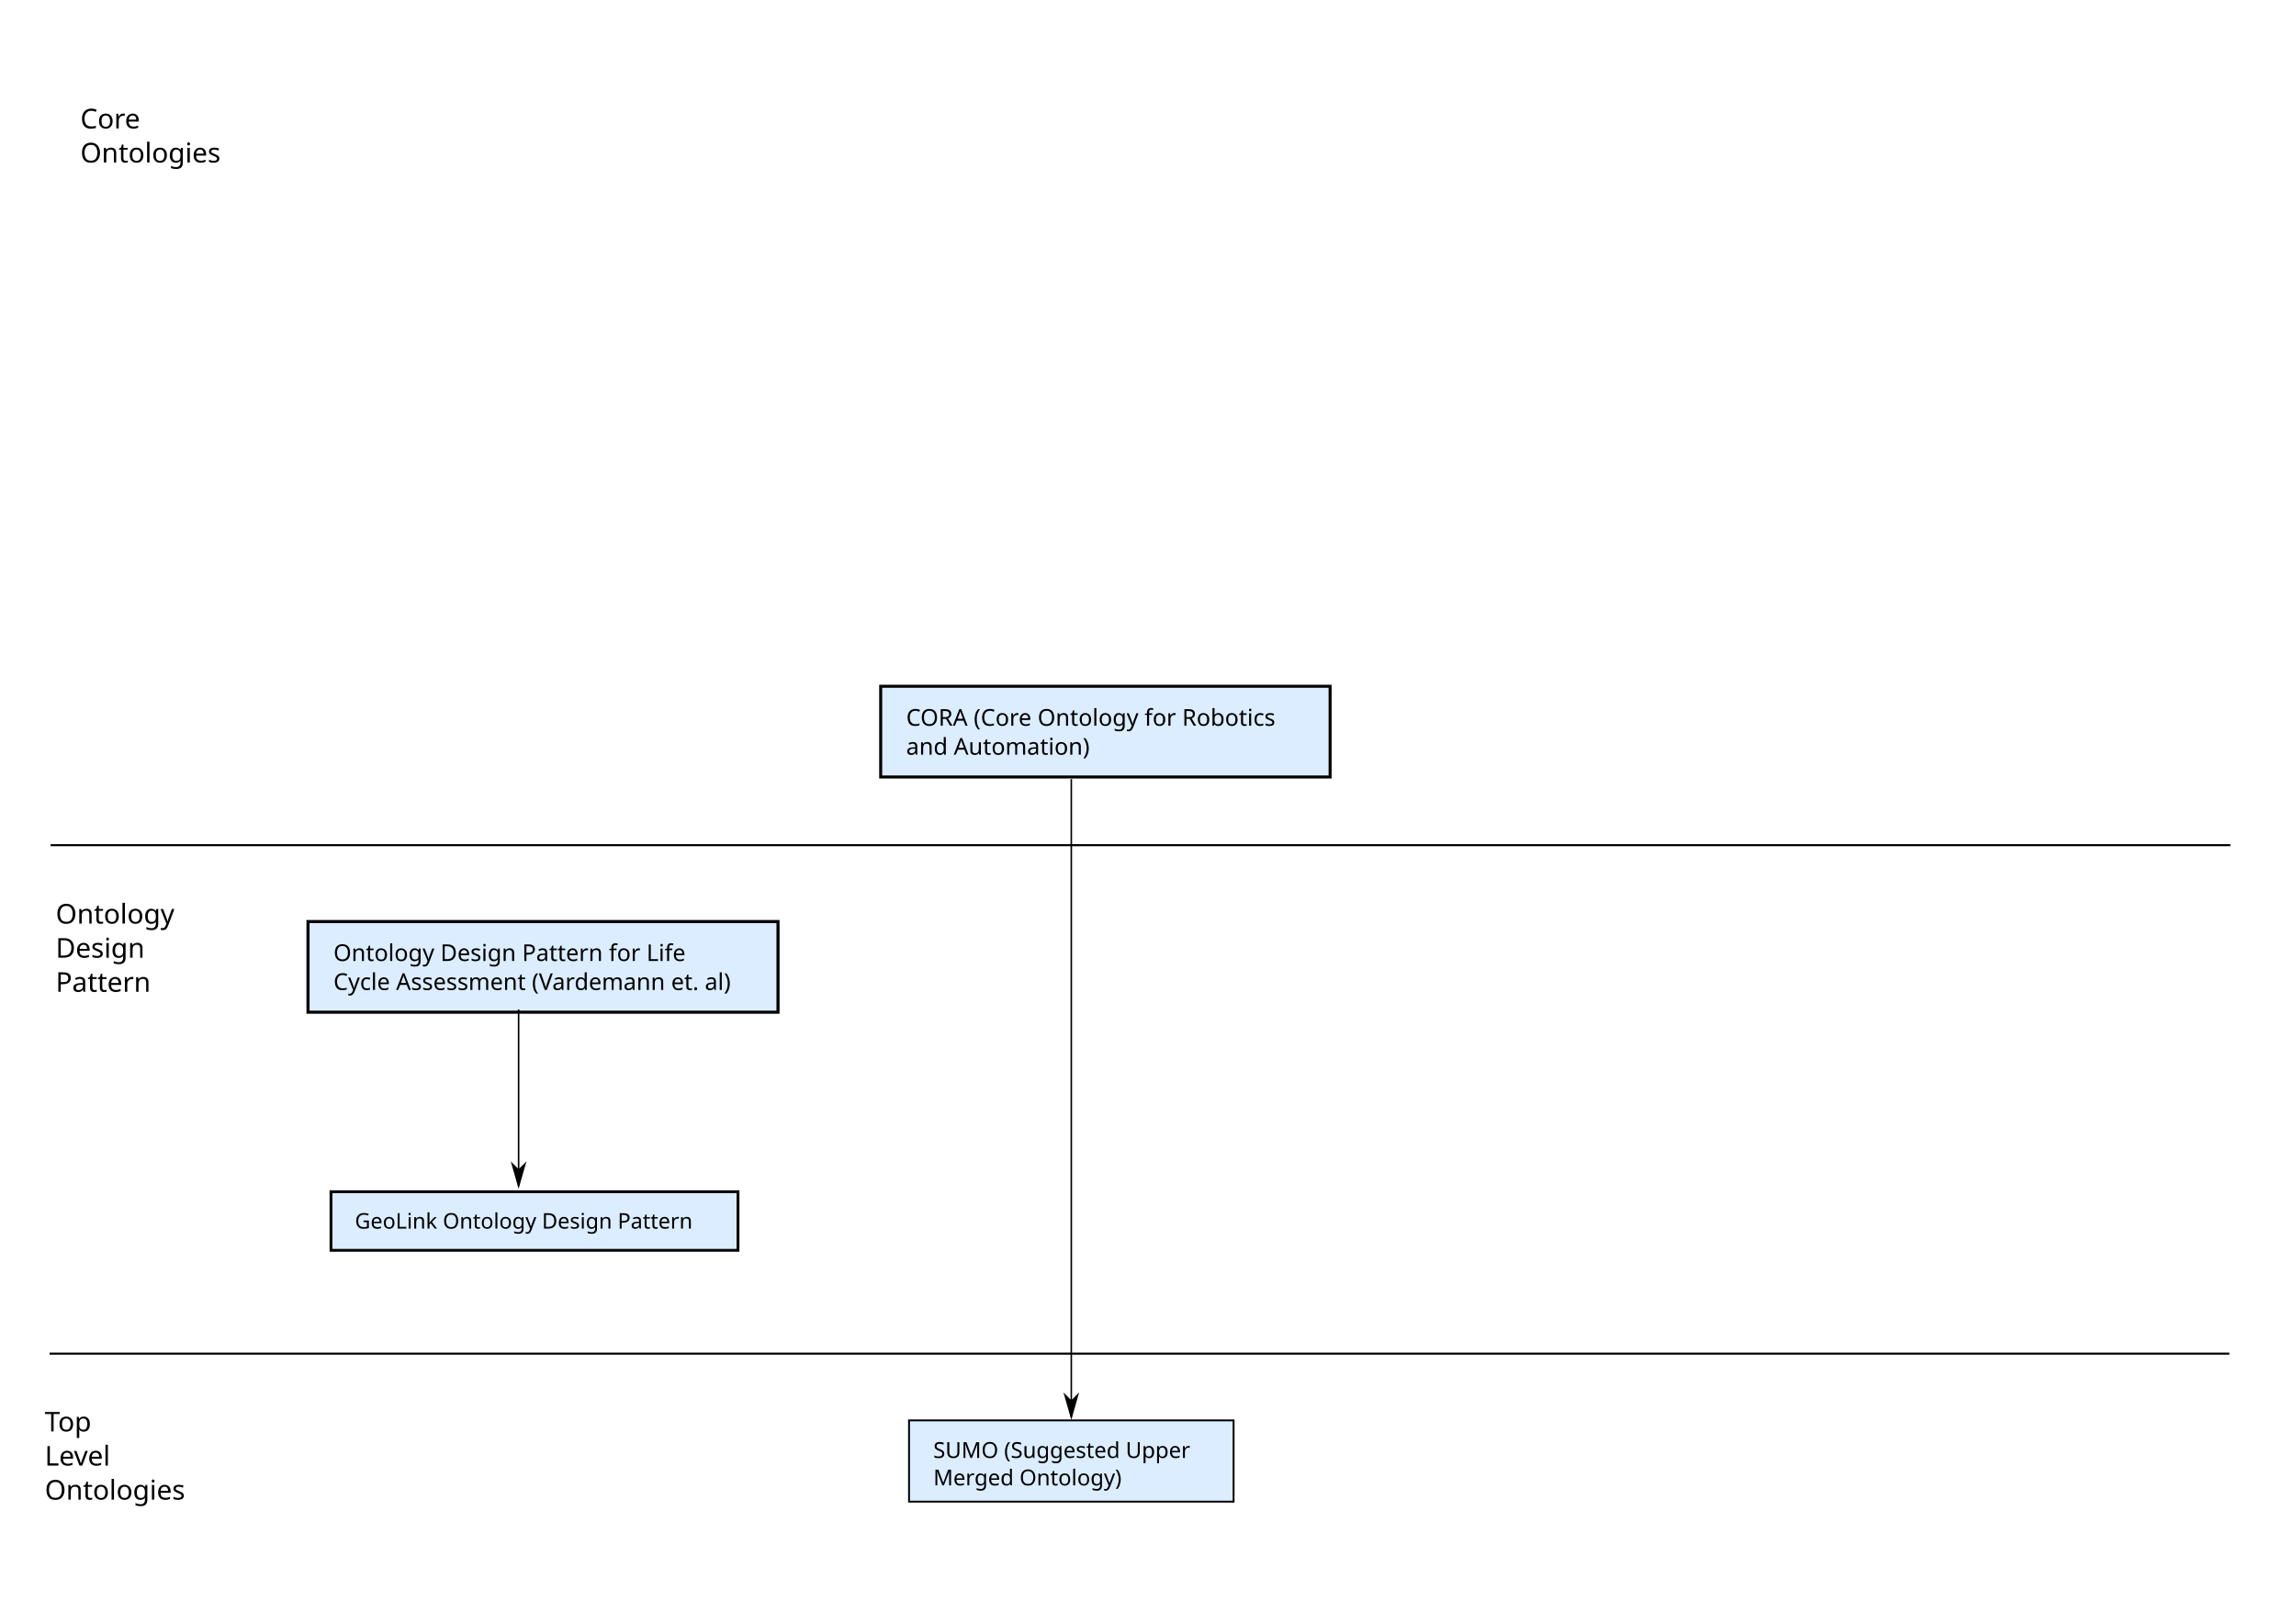
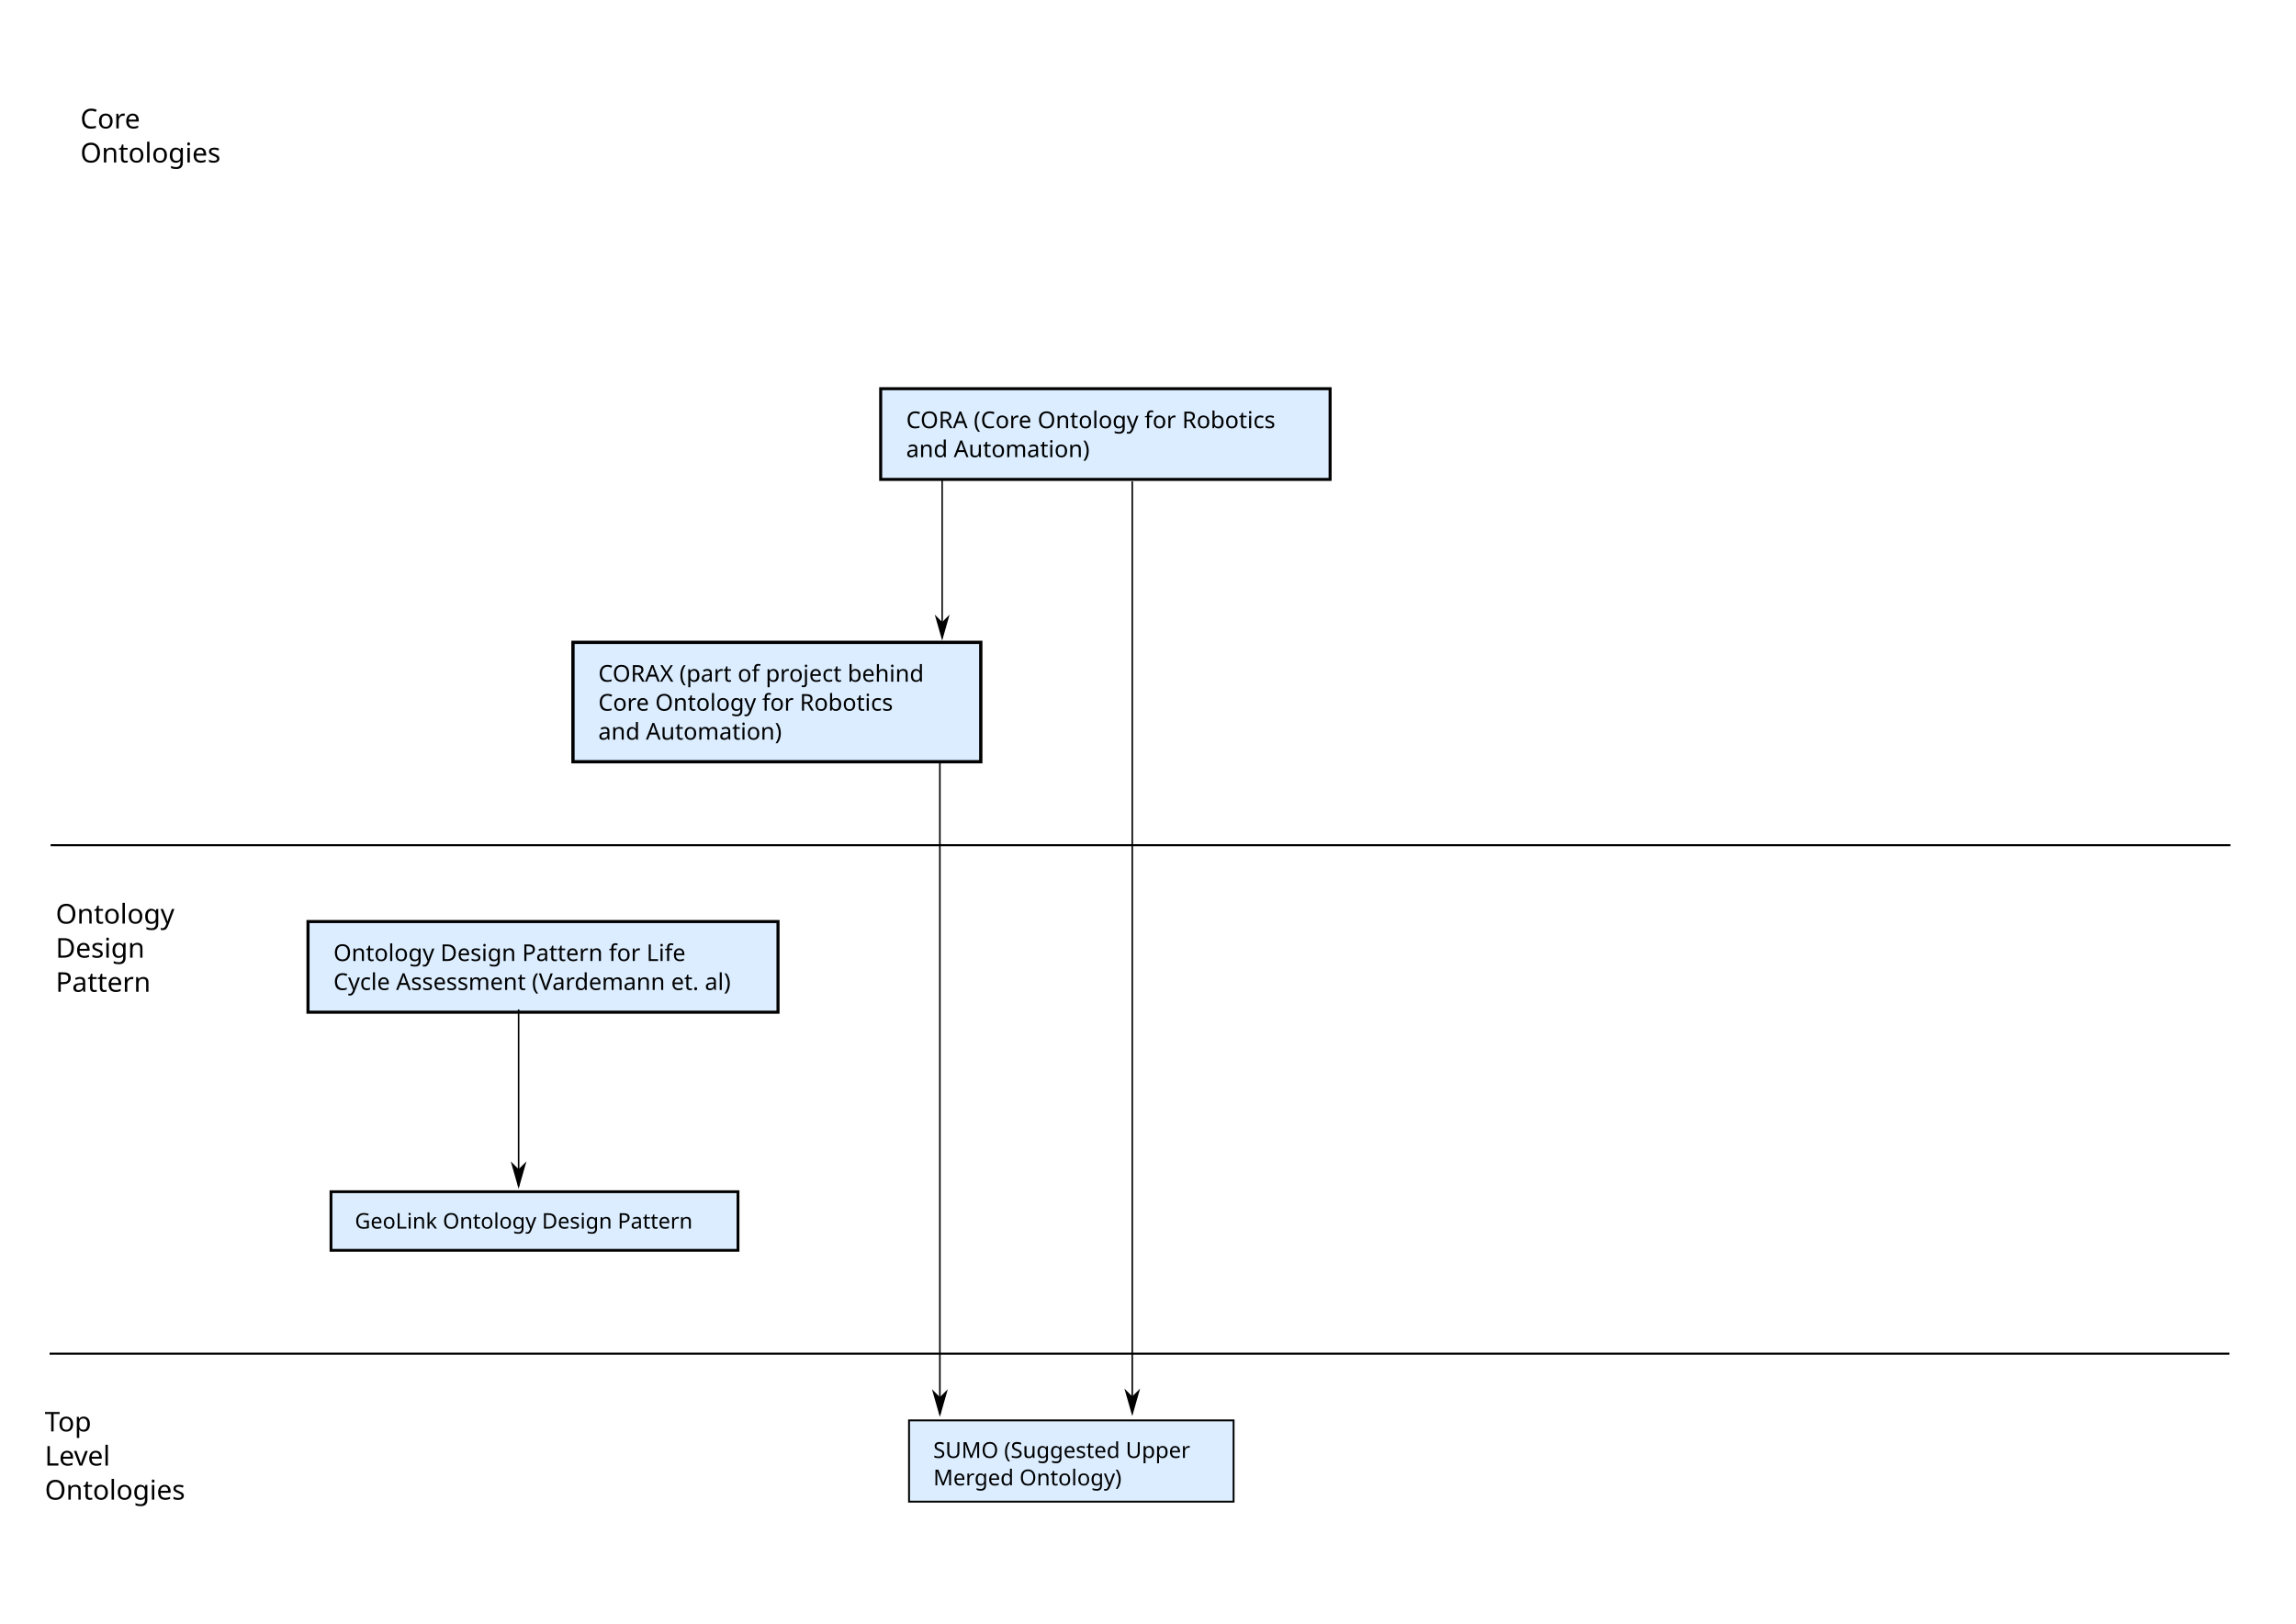
<svg xmlns="http://www.w3.org/2000/svg" width="1122.52" height="793.701" viewBox="0 0 297 210" version="1.1" id="svg8">
  <defs id="defs2">
    <marker orient="auto" refY="0.0" refX="0.0" id="Arrow1Lend" style="overflow:visible;">
      <path id="path892" d="M 0.0,0.0 L 5.0,-5.0 L -12.5,0.0 L 5.0,5.0 L 0.0,0.0 z " style="fill-rule:evenodd;stroke:#000000;stroke-width:1pt;stroke-opacity:1;fill:#000000;fill-opacity:1" transform="scale(0.8) rotate(180) translate(12.5,0)" />
    </marker>
    <marker orient="auto" refY="0" refX="0" id="Arrow1Lend-3" style="overflow:visible">
      <path id="path892-6" d="M 0,0 5,-5 -12.5,0 5,5 Z" style="fill:#000000;fill-opacity:1;fill-rule:evenodd;stroke:#000000;stroke-width:1pt;stroke-opacity:1" transform="matrix(-0.8,0,0,-0.8,-10,0)" />
+     </marker>
+     <marker orient="auto" refY="0" refX="0" id="Arrow1Lend-3-3" style="overflow:visible">
+       <path id="path892-6-5" d="M 0,0 5,-5 -12.5,0 5,5 Z" style="fill:#000000;fill-opacity:1;fill-rule:evenodd;stroke:#000000;stroke-width:1pt;stroke-opacity:1" transform="matrix(-0.8,0,0,-0.8,-10,0)" />
+     </marker>
+     <marker orient="auto" refY="0" refX="0" id="Arrow1Lend-2" style="overflow:visible">
+       <path id="path892-9" d="M 0,0 5,-5 -12.5,0 5,5 Z" style="fill:#000000;fill-opacity:1;fill-rule:evenodd;stroke:#000000;stroke-width:1pt;stroke-opacity:1" transform="matrix(-0.8,0,0,-0.8,-10,0)" />
    </marker>
  </defs>
  <g id="layer1" transform="translate(0,-87.00001)">
    <rect style="fill:#dbedff;fill-opacity:1;stroke:#000000;stroke-width:0.364;stroke-miterlimit:4;stroke-dasharray:none;stroke-dashoffset:0;stroke-opacity:1" id="rect838" width="52.649" height="7.582" x="42.815" y="241.128" />
    <text xml:space="preserve" style="font-style:normal;font-weight:normal;font-size:2.78px;line-height:1.25;font-family:sans-serif;letter-spacing:0px;word-spacing:0px;fill:#000000;fill-opacity:1;stroke:none;stroke-width:0.208" x="45.904" y="245.896" id="text836">
      <tspan id="tspan834" x="45.904" y="245.896" style="stroke-width:0.208">GeoLink Ontology Design Pattern</tspan>
    </text>
    <rect style="fill:#dbedff;fill-opacity:1;stroke:#000000;stroke-width:0.398;stroke-miterlimit:4;stroke-dasharray:none;stroke-dashoffset:0;stroke-opacity:1" id="rect838-3" width="60.799" height="11.724" x="39.841" y="206.188" />
    <text xml:space="preserve" style="font-style:normal;font-weight:normal;font-size:2.999px;line-height:1.25;font-family:sans-serif;letter-spacing:0px;word-spacing:0px;fill:#000000;fill-opacity:1;stroke:none;stroke-width:0.225" x="43.129" y="211.287" id="text836-6">
      <tspan x="43.129" y="211.287" style="stroke-width:0.225" id="tspan879">Ontology Design Pattern for Life </tspan>
      <tspan x="43.129" y="215.035" style="stroke-width:0.225" id="tspan883">Cycle Assessment (Vardemann et. al)</tspan>
    </text>
    <path style="fill:none;stroke:#000000;stroke-width:0.2;stroke-linecap:butt;stroke-linejoin:miter;stroke-miterlimit:4;stroke-dasharray:none;stroke-opacity:1;marker-end:url(#Arrow1Lend)" d="m 67.085,217.557 v 22.813" id="path887" />
    <rect style="fill:#dbedff;fill-opacity:1;stroke:#000000;stroke-width:0.24;stroke-miterlimit:4;stroke-dasharray:none;stroke-dashoffset:0;stroke-opacity:1" id="rect838-7" width="41.983" height="10.51" x="117.588" y="270.704" />
    <text xml:space="preserve" style="font-style:normal;font-weight:normal;font-size:2.839px;line-height:1.25;font-family:sans-serif;letter-spacing:0px;word-spacing:0px;fill:#000000;fill-opacity:1;stroke:none;stroke-width:0.213" x="120.728" y="275.559" id="text836-5">
      <tspan x="120.728" y="275.559" style="stroke-width:0.213" id="tspan1071">SUMO (Suggested Upper </tspan>
      <tspan x="120.728" y="279.108" style="stroke-width:0.213" id="tspan1075">Merged Ontology)</tspan>
    </text>
-     <path style="fill:none;stroke:#000000;stroke-width:0.2;stroke-linecap:butt;stroke-linejoin:miter;stroke-miterlimit:4;stroke-dasharray:none;stroke-opacity:1;marker-end:url(#Arrow1Lend-3)" d="m 138.579,187.764 v 82.491" id="path887-5" />
+     <path style="fill:none;stroke:#000000;stroke-width:0.202;stroke-linecap:butt;stroke-linejoin:miter;stroke-miterlimit:4;stroke-dasharray:none;stroke-opacity:1;marker-end:url(#Arrow1Lend-3)" d="m 121.578,185.517 v 84.353" id="path887-5" />
    <path style="fill:none;stroke:#000000;stroke-width:0.265px;stroke-linecap:butt;stroke-linejoin:miter;stroke-opacity:1" d="M 6.414,262.072 H 288.384" id="path896" />
    <text xml:space="preserve" style="font-style:normal;font-weight:normal;font-size:3.528px;line-height:1.25;font-family:sans-serif;letter-spacing:0px;word-spacing:0px;fill:#000000;fill-opacity:1;stroke:none;stroke-width:0.265" x="5.792" y="272.133" id="text836-5-6">
      <tspan id="tspan834-3-2" x="5.792" y="272.133" style="stroke-width:0.265">Top</tspan>
      <tspan x="5.792" y="276.543" style="stroke-width:0.265" id="tspan916">Level</tspan>
      <tspan x="5.792" y="280.952" style="stroke-width:0.265" id="tspan918">Ontologies</tspan>
    </text>
    <path style="fill:none;stroke:#000000;stroke-width:0.265px;stroke-linecap:butt;stroke-linejoin:miter;stroke-opacity:1" d="M 6.548,196.312 H 288.517" id="path896-9" />
    <text xml:space="preserve" style="font-style:normal;font-weight:normal;font-size:3.528px;line-height:1.25;font-family:sans-serif;letter-spacing:0px;word-spacing:0px;fill:#000000;fill-opacity:1;stroke:none;stroke-width:0.265" x="7.202" y="206.451" id="text836-5-6-1">
      <tspan x="7.202" y="206.451" style="stroke-width:0.265" id="tspan918-0">Ontology</tspan>
      <tspan x="7.202" y="210.861" style="stroke-width:0.265" id="tspan964">Design</tspan>
      <tspan x="7.202" y="215.271" style="stroke-width:0.265" id="tspan966">Pattern</tspan>
    </text>
    <text xml:space="preserve" style="font-style:normal;font-weight:normal;font-size:3.528px;line-height:1.25;font-family:sans-serif;letter-spacing:0px;word-spacing:0px;fill:#000000;fill-opacity:1;stroke:none;stroke-width:0.265" x="10.385" y="103.61" id="text836-5-6-1-9">
      <tspan x="10.385" y="103.61" style="stroke-width:0.265" id="tspan966-0">Core </tspan>
      <tspan x="10.385" y="108.019" style="stroke-width:0.265" id="tspan997">Ontologies</tspan>
    </text>
-     <rect style="fill:#dbedff;fill-opacity:1;stroke:#000000;stroke-width:0.389;stroke-miterlimit:4;stroke-dasharray:none;stroke-dashoffset:0;stroke-opacity:1" id="rect838-3-6" width="58.135" height="11.733" x="113.922" y="175.758" />
-     <text xml:space="preserve" style="font-style:normal;font-weight:normal;font-size:2.999px;line-height:1.25;font-family:sans-serif;letter-spacing:0px;word-spacing:0px;fill:#000000;fill-opacity:1;stroke:none;stroke-width:0.225" x="117.214" y="180.861" id="text836-6-2">
-       <tspan x="117.214" y="180.861" style="stroke-width:0.225" id="tspan883-1">CORA (Core Ontology for Robotics</tspan>
-       <tspan x="117.214" y="184.609" style="stroke-width:0.225" id="tspan1823">and Automation)</tspan>
+     <rect style="fill:#dbedff;fill-opacity:1;stroke:#000000;stroke-width:0.389;stroke-miterlimit:4;stroke-dasharray:none;stroke-dashoffset:0;stroke-opacity:1" id="rect838-3-6" width="58.135" height="11.733" x="113.922" y="137.271" />
+     <text xml:space="preserve" style="font-style:normal;font-weight:normal;font-size:2.999px;line-height:1.25;font-family:sans-serif;letter-spacing:0px;word-spacing:0px;fill:#000000;fill-opacity:1;stroke:none;stroke-width:0.225" x="117.214" y="142.374" id="text836-6-2">
+       <tspan x="117.214" y="142.374" style="stroke-width:0.225" id="tspan883-1">CORA (Core Ontology for Robotics</tspan>
+       <tspan x="117.214" y="146.123" style="stroke-width:0.225" id="tspan1823">and Automation)</tspan>
    </text>
+     <rect style="fill:#dbedff;fill-opacity:1;stroke:#000000;stroke-width:0.425;stroke-miterlimit:4;stroke-dasharray:none;stroke-dashoffset:0;stroke-opacity:1" id="rect838-3-6-3" width="52.753" height="15.439" x="74.117" y="170.078" />
+     <text xml:space="preserve" style="font-style:normal;font-weight:normal;font-size:2.999px;line-height:1.25;font-family:sans-serif;letter-spacing:0px;word-spacing:0px;fill:#000000;fill-opacity:1;stroke:none;stroke-width:0.225" x="77.391" y="175.164" id="text836-6-2-6">
+       <tspan x="77.391" y="175.164" style="stroke-width:0.225" id="tspan896">CORAX (part of project behind</tspan>
+       <tspan x="77.391" y="178.912" style="stroke-width:0.225" id="tspan900">Core Ontology for Robotics</tspan>
+       <tspan x="77.391" y="182.661" style="stroke-width:0.225" id="tspan902">and Automation) </tspan>
+     </text>
+     <path style="fill:none;stroke:#000000;stroke-width:0.2;stroke-linecap:butt;stroke-linejoin:miter;stroke-miterlimit:4;stroke-dasharray:none;stroke-opacity:1;marker-end:url(#Arrow1Lend-3-3)" d="m 146.464,149.263 v 120.494" id="path887-5-6" />
+     <path style="fill:none;stroke:#000000;stroke-width:0.189;stroke-linecap:butt;stroke-linejoin:miter;stroke-miterlimit:4;stroke-dasharray:none;stroke-opacity:1;marker-end:url(#Arrow1Lend-2)" d="m 121.875,149.07 v 20.414" id="path887-1" />
  </g>
</svg>
